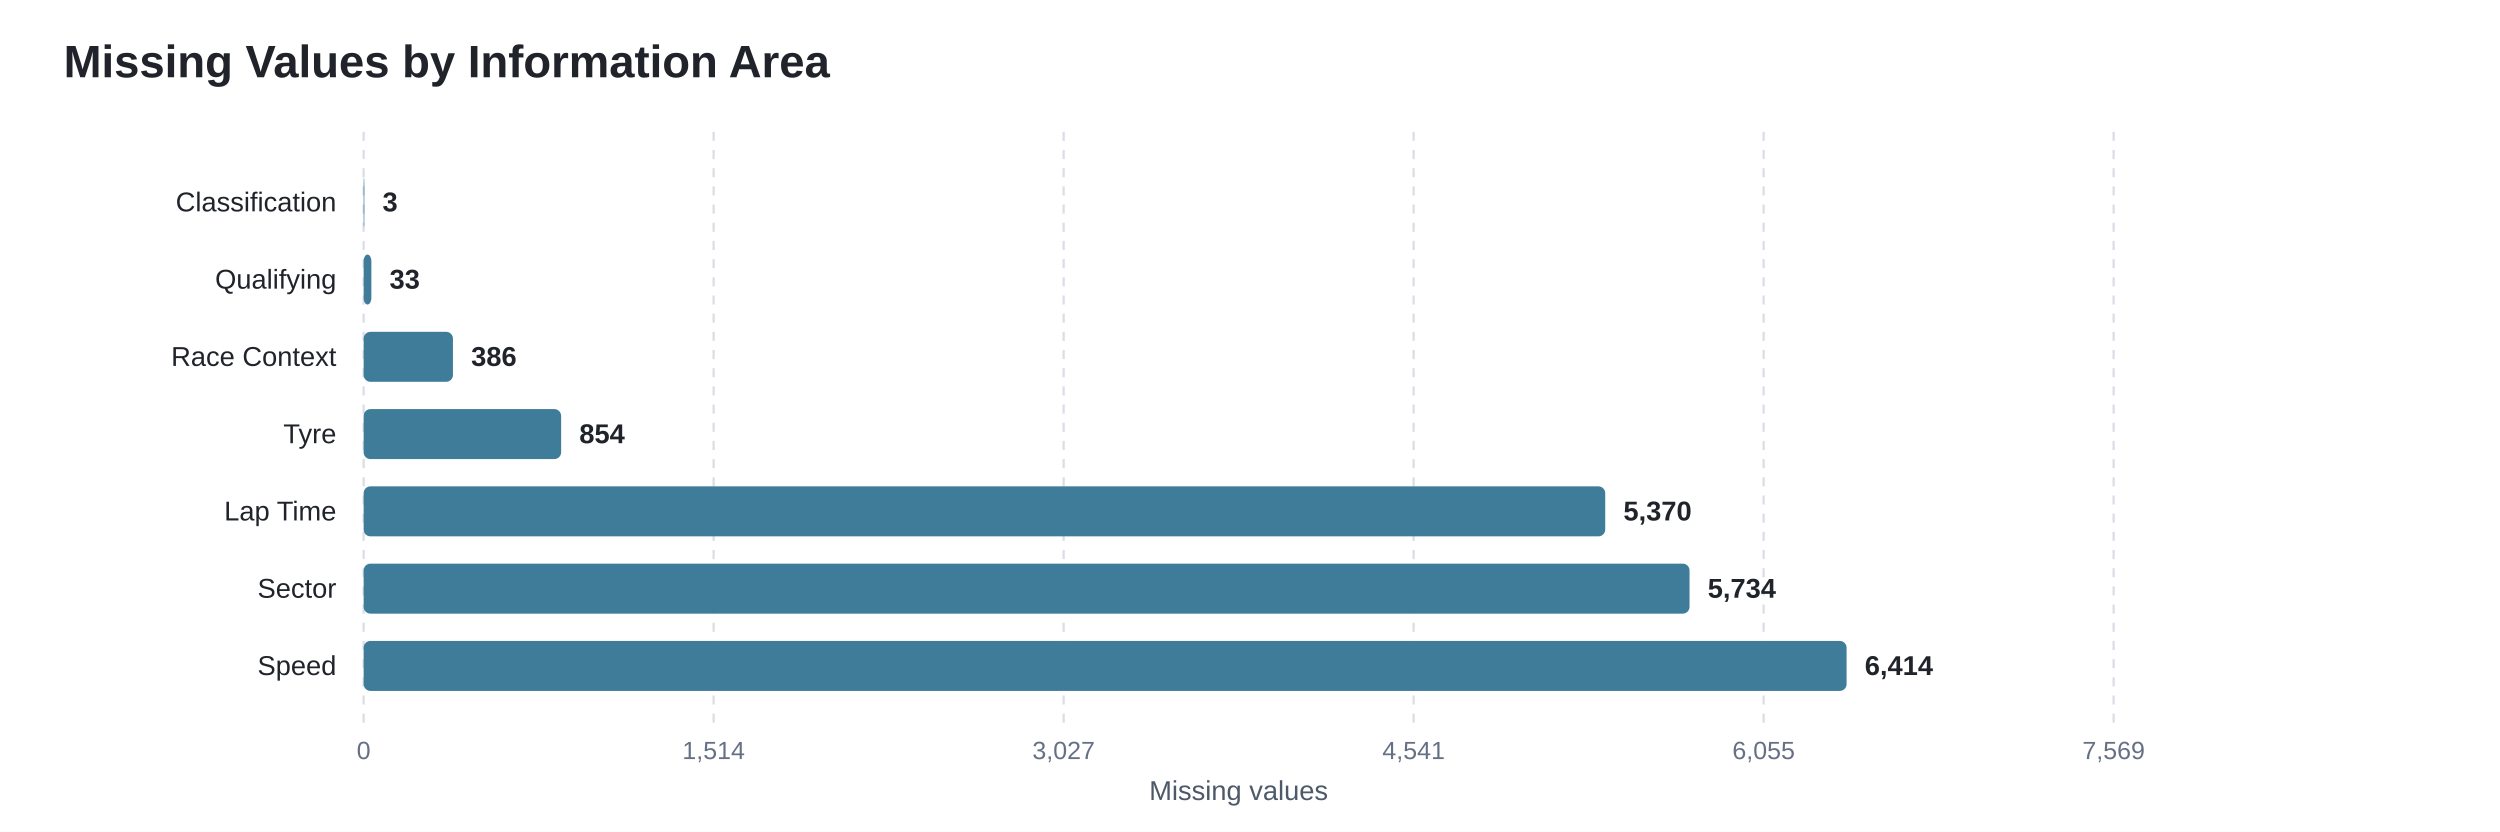
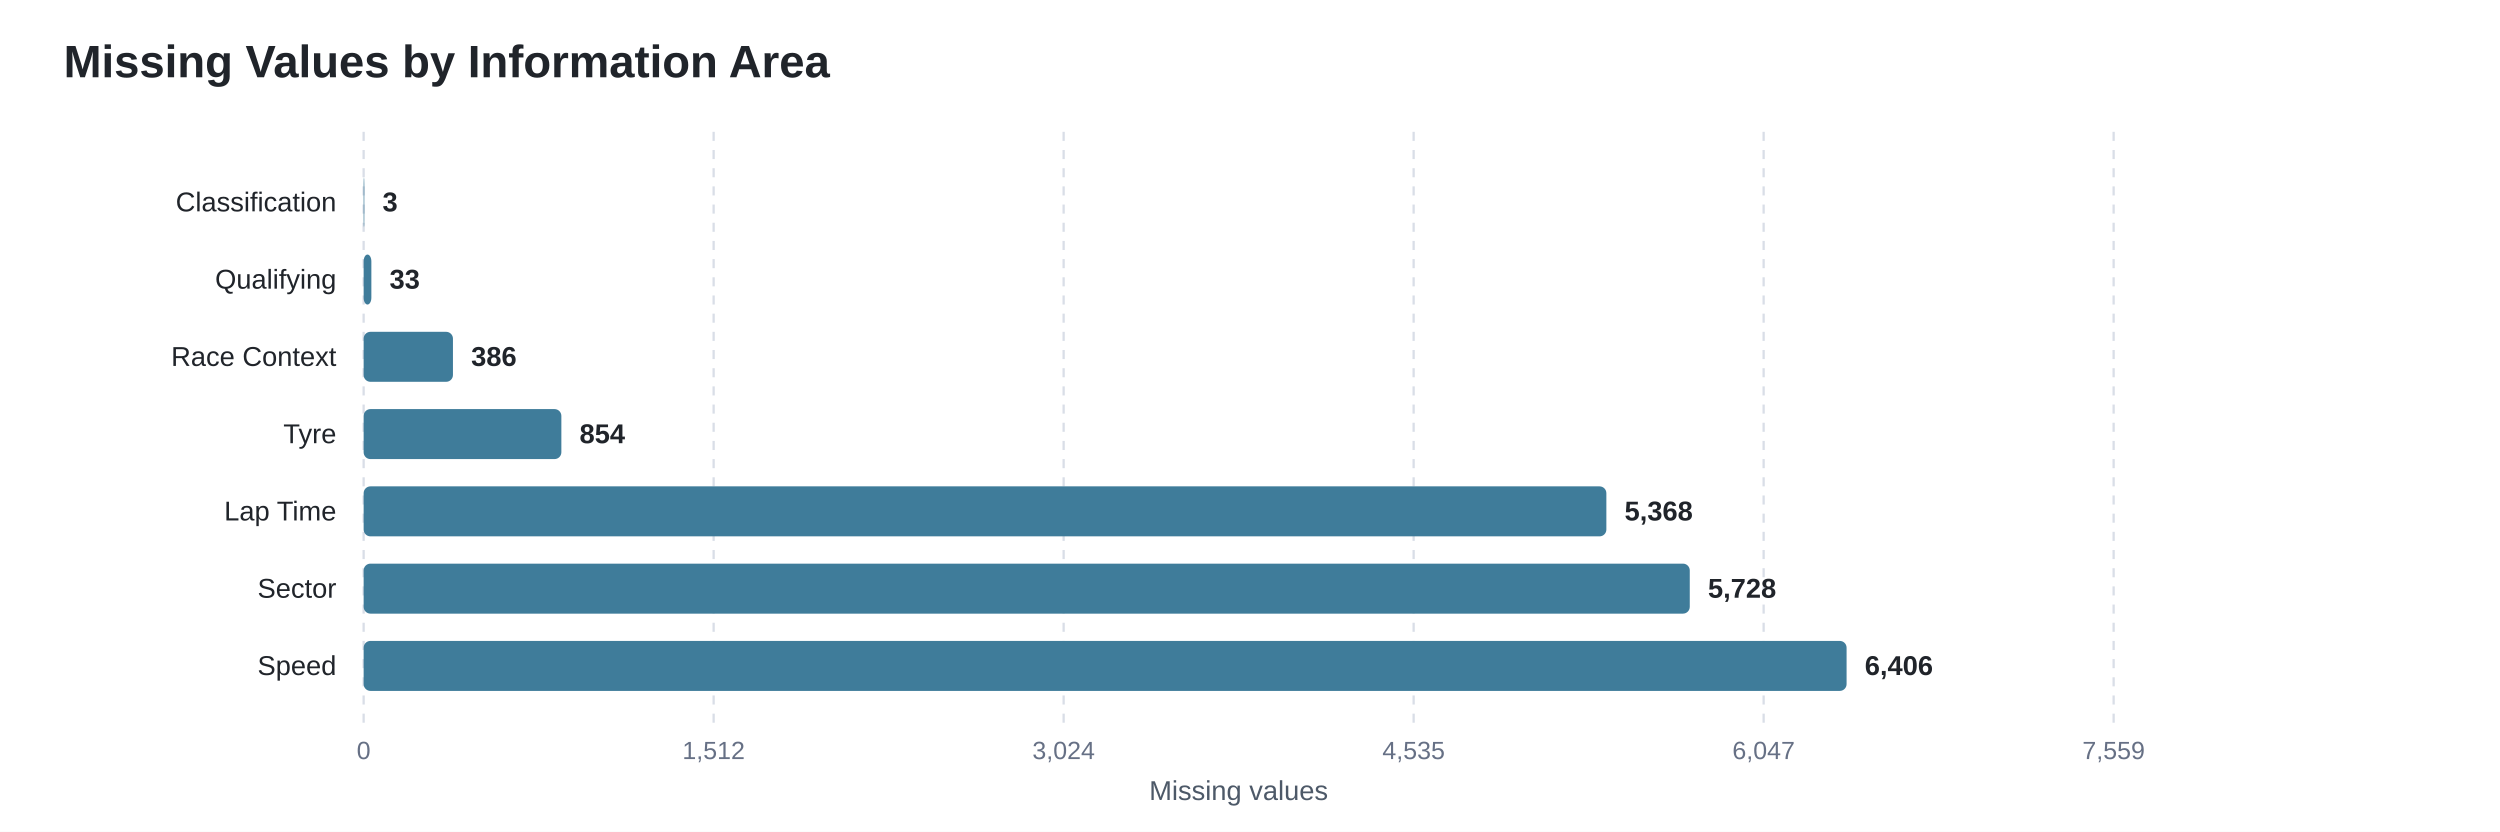
<svg xmlns="http://www.w3.org/2000/svg" width="1100" height="366" viewBox="0 0 1100 366">
  <style>
    .title { font: 700 20px Arial, sans-serif; fill: #20242a; }
    .axis { font: 12px Arial, sans-serif; fill: #4d5968; }
    .label { font: 12px Arial, sans-serif; fill: #20242a; }
    .value { font: 700 12px Arial, sans-serif; fill: #20242a; }
    .small { font: 11px Arial, sans-serif; fill: #667085; }
    .grid { stroke: #d9dee7; stroke-width: 1; stroke-dasharray: 4 4; }
  </style>
  <rect width="100%" height="100%" fill="#ffffff" />
  <text class="title" x="28" y="34">Missing Values by Information Area</text>
  <text class="axis" x="545.0" y="352" text-anchor="middle">Missing values</text>
  <line class="grid" x1="160.0" y1="58" x2="160.0" y2="318" />
  <text class="small" x="160.0" y="334" text-anchor="middle">0</text>
  <line class="grid" x1="314.0" y1="58" x2="314.0" y2="318" />
-   <text class="small" x="314.0" y="334" text-anchor="middle">1,514</text>
+   <text class="small" x="314.0" y="334" text-anchor="middle">1,512</text>
  <line class="grid" x1="468.0" y1="58" x2="468.0" y2="318" />
-   <text class="small" x="468.0" y="334" text-anchor="middle">3,027</text>
+   <text class="small" x="468.0" y="334" text-anchor="middle">3,024</text>
  <line class="grid" x1="622.0" y1="58" x2="622.0" y2="318" />
-   <text class="small" x="622.0" y="334" text-anchor="middle">4,541</text>
+   <text class="small" x="622.0" y="334" text-anchor="middle">4,535</text>
  <line class="grid" x1="776.0" y1="58" x2="776.0" y2="318" />
-   <text class="small" x="776.0" y="334" text-anchor="middle">6,055</text>
+   <text class="small" x="776.0" y="334" text-anchor="middle">6,047</text>
  <line class="grid" x1="930.0" y1="58" x2="930.0" y2="318" />
-   <text class="small" x="930.0" y="334" text-anchor="middle">7,569</text>
+   <text class="small" x="930.0" y="334" text-anchor="middle">7,559</text>
  <text class="label" x="148" y="93" text-anchor="end">Classification</text>
  <rect x="160" y="78" width="0.3" height="22" rx="3" fill="#3f7c9a" />
  <text class="value" x="168.3" y="93" text-anchor="start" fill="#20242a">3</text>
  <text class="label" x="148" y="127" text-anchor="end">Qualifying</text>
  <rect x="160" y="112" width="3.4" height="22" rx="3" fill="#3f7c9a" />
  <text class="value" x="171.4" y="127" text-anchor="start" fill="#20242a">33</text>
  <text class="label" x="148" y="161" text-anchor="end">Race Context</text>
  <rect x="160" y="146" width="39.3" height="22" rx="3" fill="#3f7c9a" />
  <text class="value" x="207.3" y="161" text-anchor="start" fill="#20242a">386</text>
  <text class="label" x="148" y="195" text-anchor="end">Tyre</text>
-   <rect x="160" y="180" width="86.9" height="22" rx="3" fill="#3f7c9a" />
-   <text class="value" x="254.9" y="195" text-anchor="start" fill="#20242a">854</text>
+   <rect x="160" y="180" width="87.0" height="22" rx="3" fill="#3f7c9a" />
+   <text class="value" x="255.0" y="195" text-anchor="start" fill="#20242a">854</text>
  <text class="label" x="148" y="229" text-anchor="end">Lap Time</text>
-   <rect x="160" y="214" width="546.3" height="22" rx="3" fill="#3f7c9a" />
-   <text class="value" x="714.3" y="229" text-anchor="start" fill="#20242a">5,370</text>
+   <rect x="160" y="214" width="546.8" height="22" rx="3" fill="#3f7c9a" />
+   <text class="value" x="714.8" y="229" text-anchor="start" fill="#20242a">5,368</text>
  <text class="label" x="148" y="263" text-anchor="end">Sector</text>
-   <rect x="160" y="248" width="583.4" height="22" rx="3" fill="#3f7c9a" />
-   <text class="value" x="751.4" y="263" text-anchor="start" fill="#20242a">5,734</text>
+   <rect x="160" y="248" width="583.5" height="22" rx="3" fill="#3f7c9a" />
+   <text class="value" x="751.5" y="263" text-anchor="start" fill="#20242a">5,728</text>
  <text class="label" x="148" y="297" text-anchor="end">Speed</text>
  <rect x="160" y="282" width="652.5" height="22" rx="3" fill="#3f7c9a" />
-   <text class="value" x="820.5" y="297" text-anchor="start" fill="#20242a">6,414</text>
+   <text class="value" x="820.5" y="297" text-anchor="start" fill="#20242a">6,406</text>
</svg>
